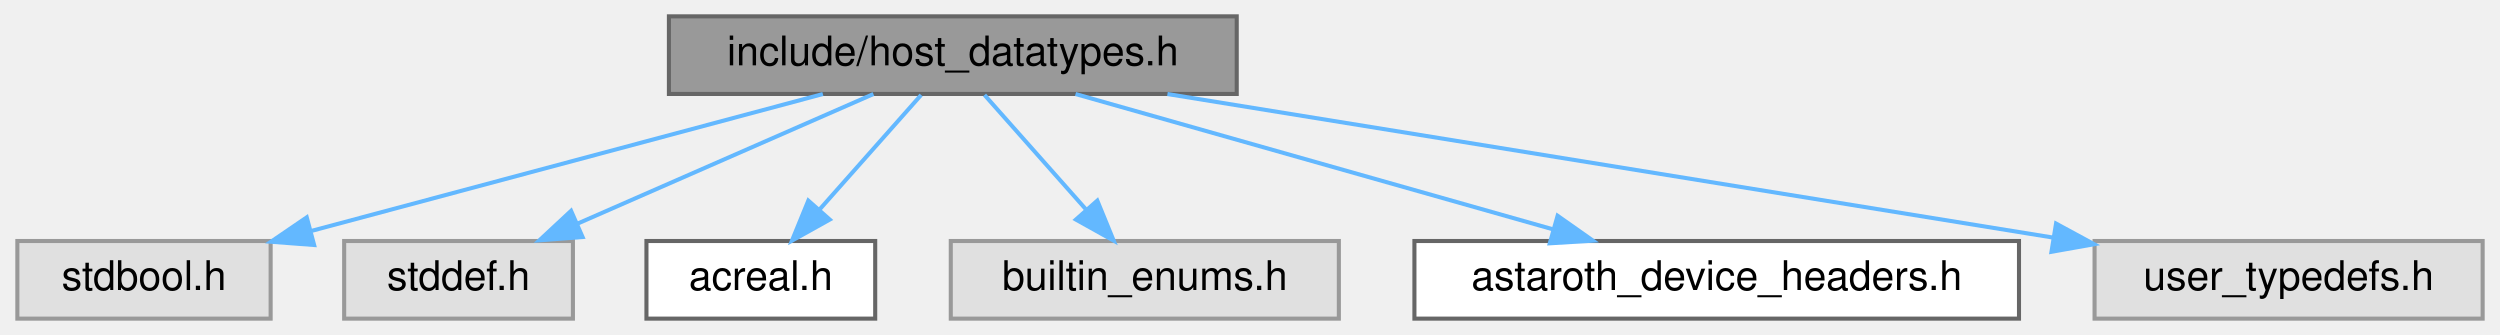
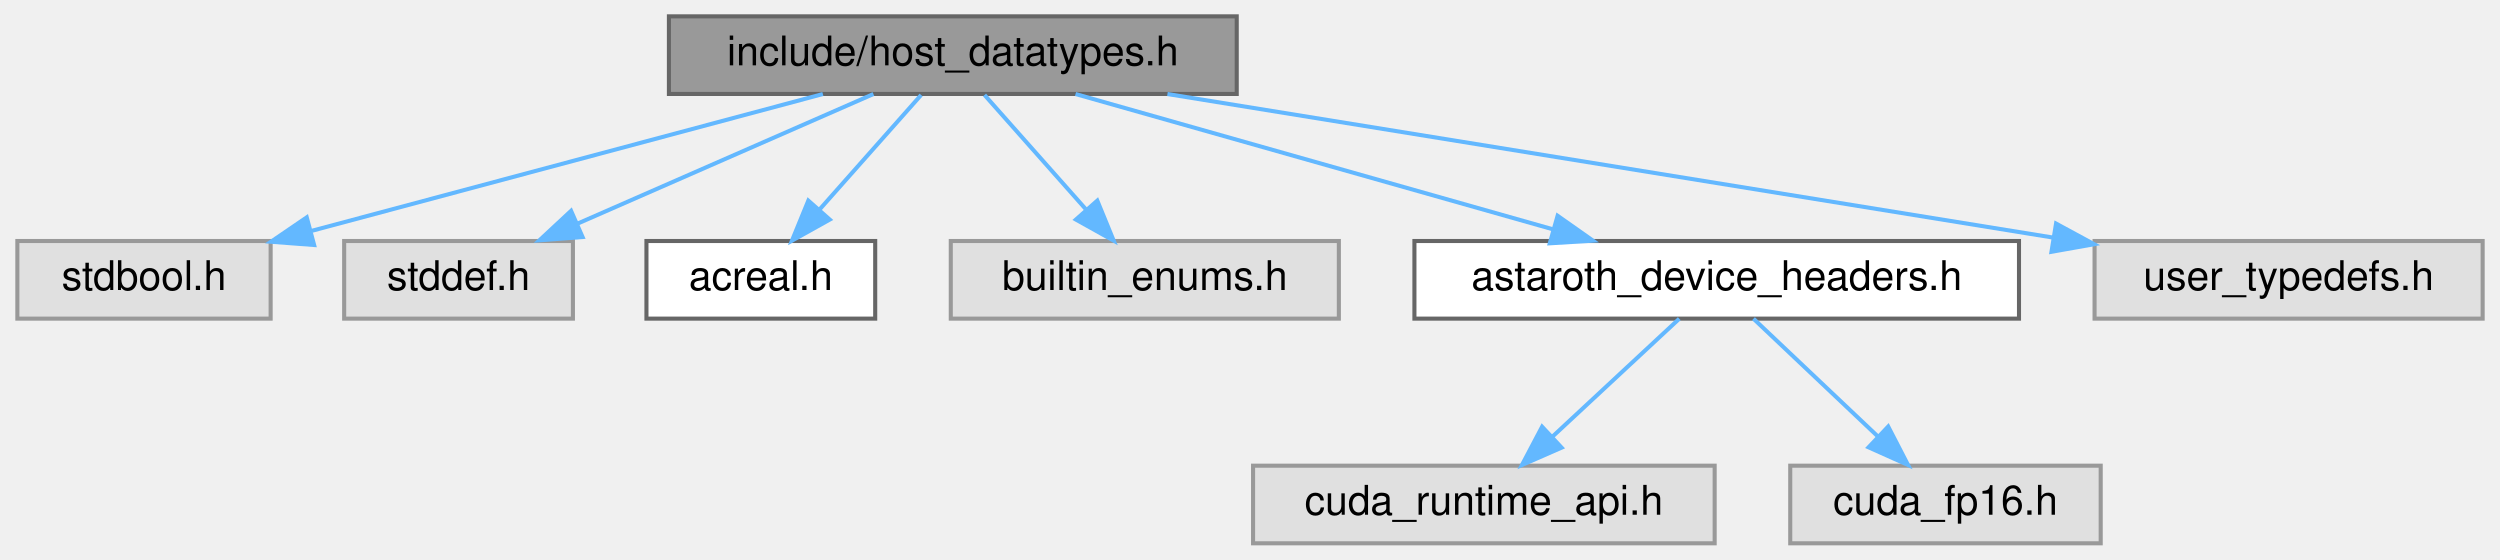
- <svg xmlns="http://www.w3.org/2000/svg" xmlns:xlink="http://www.w3.org/1999/xlink" width="612pt" height="82pt" viewBox="0.00 0.00 611.50 82.00">
-   <g id="graph0" class="graph" transform="scale(1 1) rotate(0) translate(4 78)">
+ <svg xmlns="http://www.w3.org/2000/svg" xmlns:xlink="http://www.w3.org/1999/xlink" width="612pt" height="137pt" viewBox="0.00 0.00 611.50 137.00">
+   <g id="graph0" class="graph" transform="scale(1 1) rotate(0) translate(4 133)">
    <g id="Node000001" class="node">
      <g id="a_Node000001">
        <a xlink:title=" ">
-           <polygon fill="#999999" stroke="#666666" points="298.5,-74 159.5,-74 159.5,-55 298.5,-55 298.5,-74" />
-           <text text-anchor="middle" x="229" y="-62" font-family="Helvetica,sans-Serif" font-size="10.00">include/host_datatypes.h</text>
+           <polygon fill="#999999" stroke="#666666" points="298.5,-129 159.5,-129 159.5,-110 298.5,-110 298.5,-129" />
+           <text text-anchor="middle" x="229" y="-117" font-family="Helvetica,sans-Serif" font-size="10.00">include/host_datatypes.h</text>
        </a>
      </g>
    </g>
    <g id="Node000002" class="node">
      <g id="a_Node000002">
        <a xlink:title=" ">
-           <polygon fill="#e0e0e0" stroke="#999999" points="62,-19 0,-19 0,0 62,0 62,-19" />
-           <text text-anchor="middle" x="31" y="-7" font-family="Helvetica,sans-Serif" font-size="10.00">stdbool.h</text>
+           <polygon fill="#e0e0e0" stroke="#999999" points="62,-74 0,-74 0,-55 62,-55 62,-74" />
+           <text text-anchor="middle" x="31" y="-62" font-family="Helvetica,sans-Serif" font-size="10.00">stdbool.h</text>
        </a>
      </g>
    </g>
    <g id="edge1_Node000001_Node000002" class="edge">
      <g id="a_edge1_Node000001_Node000002">
        <a xlink:title=" ">
-           <path fill="none" stroke="#63b8ff" d="M197.19,-54.98C163.21,-45.89 109.25,-31.45 72.09,-21.5" />
-           <polygon fill="#63b8ff" stroke="#63b8ff" points="72.65,-18.02 62.08,-18.82 70.84,-24.79 72.65,-18.02" />
+           <path fill="none" stroke="#63b8ff" d="M197.19,-109.98C163.21,-100.89 109.25,-86.45 72.09,-76.5" />
+           <polygon fill="#63b8ff" stroke="#63b8ff" points="72.65,-73.02 62.08,-73.82 70.84,-79.79 72.65,-73.02" />
        </a>
      </g>
    </g>
    <g id="Node000003" class="node">
      <g id="a_Node000003">
        <a xlink:title=" ">
-           <polygon fill="#e0e0e0" stroke="#999999" points="136,-19 80,-19 80,0 136,0 136,-19" />
-           <text text-anchor="middle" x="108" y="-7" font-family="Helvetica,sans-Serif" font-size="10.00">stddef.h</text>
+           <polygon fill="#e0e0e0" stroke="#999999" points="136,-74 80,-74 80,-55 136,-55 136,-74" />
+           <text text-anchor="middle" x="108" y="-62" font-family="Helvetica,sans-Serif" font-size="10.00">stddef.h</text>
        </a>
      </g>
    </g>
    <g id="edge2_Node000001_Node000003" class="edge">
      <g id="a_edge2_Node000001_Node000003">
        <a xlink:title=" ">
-           <path fill="none" stroke="#63b8ff" d="M209.56,-54.98C190.01,-46.42 159.62,-33.11 137.18,-23.28" />
-           <polygon fill="#63b8ff" stroke="#63b8ff" points="138.36,-19.98 127.79,-19.17 135.55,-26.39 138.36,-19.98" />
+           <path fill="none" stroke="#63b8ff" d="M209.56,-109.98C190.01,-101.42 159.62,-88.11 137.18,-78.28" />
+           <polygon fill="#63b8ff" stroke="#63b8ff" points="138.36,-74.98 127.79,-74.17 135.55,-81.39 138.36,-74.98" />
        </a>
      </g>
    </g>
    <g id="Node000004" class="node">
      <g id="a_Node000004">
        <a xlink:href="acreal_8h.html" target="_top" xlink:title=" ">
-           <polygon fill="white" stroke="#666666" points="210,-19 154,-19 154,0 210,0 210,-19" />
-           <text text-anchor="middle" x="182" y="-7" font-family="Helvetica,sans-Serif" font-size="10.00">acreal.h</text>
+           <polygon fill="white" stroke="#666666" points="210,-74 154,-74 154,-55 210,-55 210,-74" />
+           <text text-anchor="middle" x="182" y="-62" font-family="Helvetica,sans-Serif" font-size="10.00">acreal.h</text>
        </a>
      </g>
    </g>
    <g id="edge3_Node000001_Node000004" class="edge">
      <g id="a_edge3_Node000001_Node000004">
        <a xlink:title=" ">
-           <path fill="none" stroke="#63b8ff" d="M221.24,-54.75C214.53,-47.18 204.66,-36.05 196.49,-26.84" />
-           <polygon fill="#63b8ff" stroke="#63b8ff" points="198.87,-24.25 189.62,-19.09 193.63,-28.89 198.87,-24.25" />
+           <path fill="none" stroke="#63b8ff" d="M221.24,-109.75C214.53,-102.18 204.66,-91.05 196.49,-81.84" />
+           <polygon fill="#63b8ff" stroke="#63b8ff" points="198.87,-79.25 189.62,-74.09 193.63,-83.89 198.87,-79.25" />
        </a>
      </g>
    </g>
    <g id="Node000005" class="node">
      <g id="a_Node000005">
        <a xlink:title=" ">
-           <polygon fill="#e0e0e0" stroke="#999999" points="323.5,-19 228.5,-19 228.5,0 323.5,0 323.5,-19" />
-           <text text-anchor="middle" x="276" y="-7" font-family="Helvetica,sans-Serif" font-size="10.00">builtin_enums.h</text>
+           <polygon fill="#e0e0e0" stroke="#999999" points="323.5,-74 228.5,-74 228.5,-55 323.5,-55 323.5,-74" />
+           <text text-anchor="middle" x="276" y="-62" font-family="Helvetica,sans-Serif" font-size="10.00">builtin_enums.h</text>
        </a>
      </g>
    </g>
    <g id="edge4_Node000001_Node000005" class="edge">
      <g id="a_edge4_Node000001_Node000005">
        <a xlink:title=" ">
-           <path fill="none" stroke="#63b8ff" d="M236.76,-54.75C243.47,-47.18 253.34,-36.05 261.51,-26.84" />
-           <polygon fill="#63b8ff" stroke="#63b8ff" points="264.37,-28.89 268.38,-19.09 259.13,-24.25 264.37,-28.89" />
+           <path fill="none" stroke="#63b8ff" d="M236.76,-109.75C243.47,-102.18 253.34,-91.05 261.51,-81.84" />
+           <polygon fill="#63b8ff" stroke="#63b8ff" points="264.37,-83.89 268.38,-74.09 259.13,-79.25 264.37,-83.89" />
        </a>
      </g>
    </g>
    <g id="Node000006" class="node">
      <g id="a_Node000006">
        <a xlink:href="astaroth__device__headers_8h.html" target="_top" xlink:title=" ">
-           <polygon fill="white" stroke="#666666" points="490,-19 342,-19 342,0 490,0 490,-19" />
-           <text text-anchor="middle" x="416" y="-7" font-family="Helvetica,sans-Serif" font-size="10.00">astaroth_device_headers.h</text>
+           <polygon fill="white" stroke="#666666" points="490,-74 342,-74 342,-55 490,-55 490,-74" />
+           <text text-anchor="middle" x="416" y="-62" font-family="Helvetica,sans-Serif" font-size="10.00">astaroth_device_headers.h</text>
        </a>
      </g>
    </g>
    <g id="edge5_Node000001_Node000006" class="edge">
      <g id="a_edge5_Node000001_Node000006">
        <a xlink:title=" ">
-           <path fill="none" stroke="#63b8ff" d="M259.04,-54.98C290.71,-46.01 340.77,-31.82 375.81,-21.89" />
-           <polygon fill="#63b8ff" stroke="#63b8ff" points="377.05,-25.18 385.72,-19.08 375.14,-18.44 377.05,-25.18" />
+           <path fill="none" stroke="#63b8ff" d="M259.04,-109.98C290.71,-101.01 340.77,-86.82 375.81,-76.89" />
+           <polygon fill="#63b8ff" stroke="#63b8ff" points="377.05,-80.18 385.72,-74.08 375.14,-73.44 377.05,-80.18" />
+         </a>
+       </g>
+     </g>
+     <g id="Node000009" class="node">
+       <g id="a_Node000009">
+         <a xlink:title=" ">
+           <polygon fill="#e0e0e0" stroke="#999999" points="603.5,-74 508.5,-74 508.5,-55 603.5,-55 603.5,-74" />
+           <text text-anchor="middle" x="556" y="-62" font-family="Helvetica,sans-Serif" font-size="10.00">user_typedefs.h</text>
+         </a>
+       </g>
+     </g>
+     <g id="edge8_Node000001_Node000009" class="edge">
+       <g id="a_edge8_Node000001_Node000009">
+         <a xlink:title=" ">
+           <path fill="none" stroke="#63b8ff" d="M281.54,-109.98C340.88,-100.37 437.15,-84.76 498.47,-74.82" />
+           <polygon fill="#63b8ff" stroke="#63b8ff" points="499.07,-78.27 508.38,-73.22 497.95,-71.36 499.07,-78.27" />
        </a>
      </g>
    </g>
    <g id="Node000007" class="node">
      <g id="a_Node000007">
        <a xlink:title=" ">
-           <polygon fill="#e0e0e0" stroke="#999999" points="603.5,-19 508.5,-19 508.5,0 603.5,0 603.5,-19" />
-           <text text-anchor="middle" x="556" y="-7" font-family="Helvetica,sans-Serif" font-size="10.00">user_typedefs.h</text>
+           <polygon fill="#e0e0e0" stroke="#999999" points="415.5,-19 302.5,-19 302.5,0 415.5,0 415.5,-19" />
+           <text text-anchor="middle" x="359" y="-7" font-family="Helvetica,sans-Serif" font-size="10.00">cuda_runtime_api.h</text>
        </a>
      </g>
    </g>
-     <g id="edge6_Node000001_Node000007" class="edge">
-       <g id="a_edge6_Node000001_Node000007">
+     <g id="edge6_Node000006_Node000007" class="edge">
+       <g id="a_edge6_Node000006_Node000007">
        <a xlink:title=" ">
-           <path fill="none" stroke="#63b8ff" d="M281.54,-54.98C340.88,-45.37 437.15,-29.76 498.47,-19.82" />
-           <polygon fill="#63b8ff" stroke="#63b8ff" points="499.07,-23.27 508.38,-18.22 497.95,-16.36 499.07,-23.27" />
+           <path fill="none" stroke="#63b8ff" d="M406.84,-54.98C398.5,-47.23 385.97,-35.58 375.82,-26.14" />
+           <polygon fill="#63b8ff" stroke="#63b8ff" points="378.03,-23.42 368.32,-19.17 373.26,-28.54 378.03,-23.42" />
+         </a>
+       </g>
+     </g>
+     <g id="Node000008" class="node">
+       <g id="a_Node000008">
+         <a xlink:title=" ">
+           <polygon fill="#e0e0e0" stroke="#999999" points="510,-19 434,-19 434,0 510,0 510,-19" />
+           <text text-anchor="middle" x="472" y="-7" font-family="Helvetica,sans-Serif" font-size="10.00">cuda_fp16.h</text>
+         </a>
+       </g>
+     </g>
+     <g id="edge7_Node000006_Node000008" class="edge">
+       <g id="a_edge7_Node000006_Node000008">
+         <a xlink:title=" ">
+           <path fill="none" stroke="#63b8ff" d="M425,-54.98C433.19,-47.23 445.51,-35.58 455.47,-26.14" />
+           <polygon fill="#63b8ff" stroke="#63b8ff" points="457.98,-28.59 462.84,-19.17 453.17,-23.5 457.98,-28.59" />
        </a>
      </g>
    </g>
  </g>
</svg>
